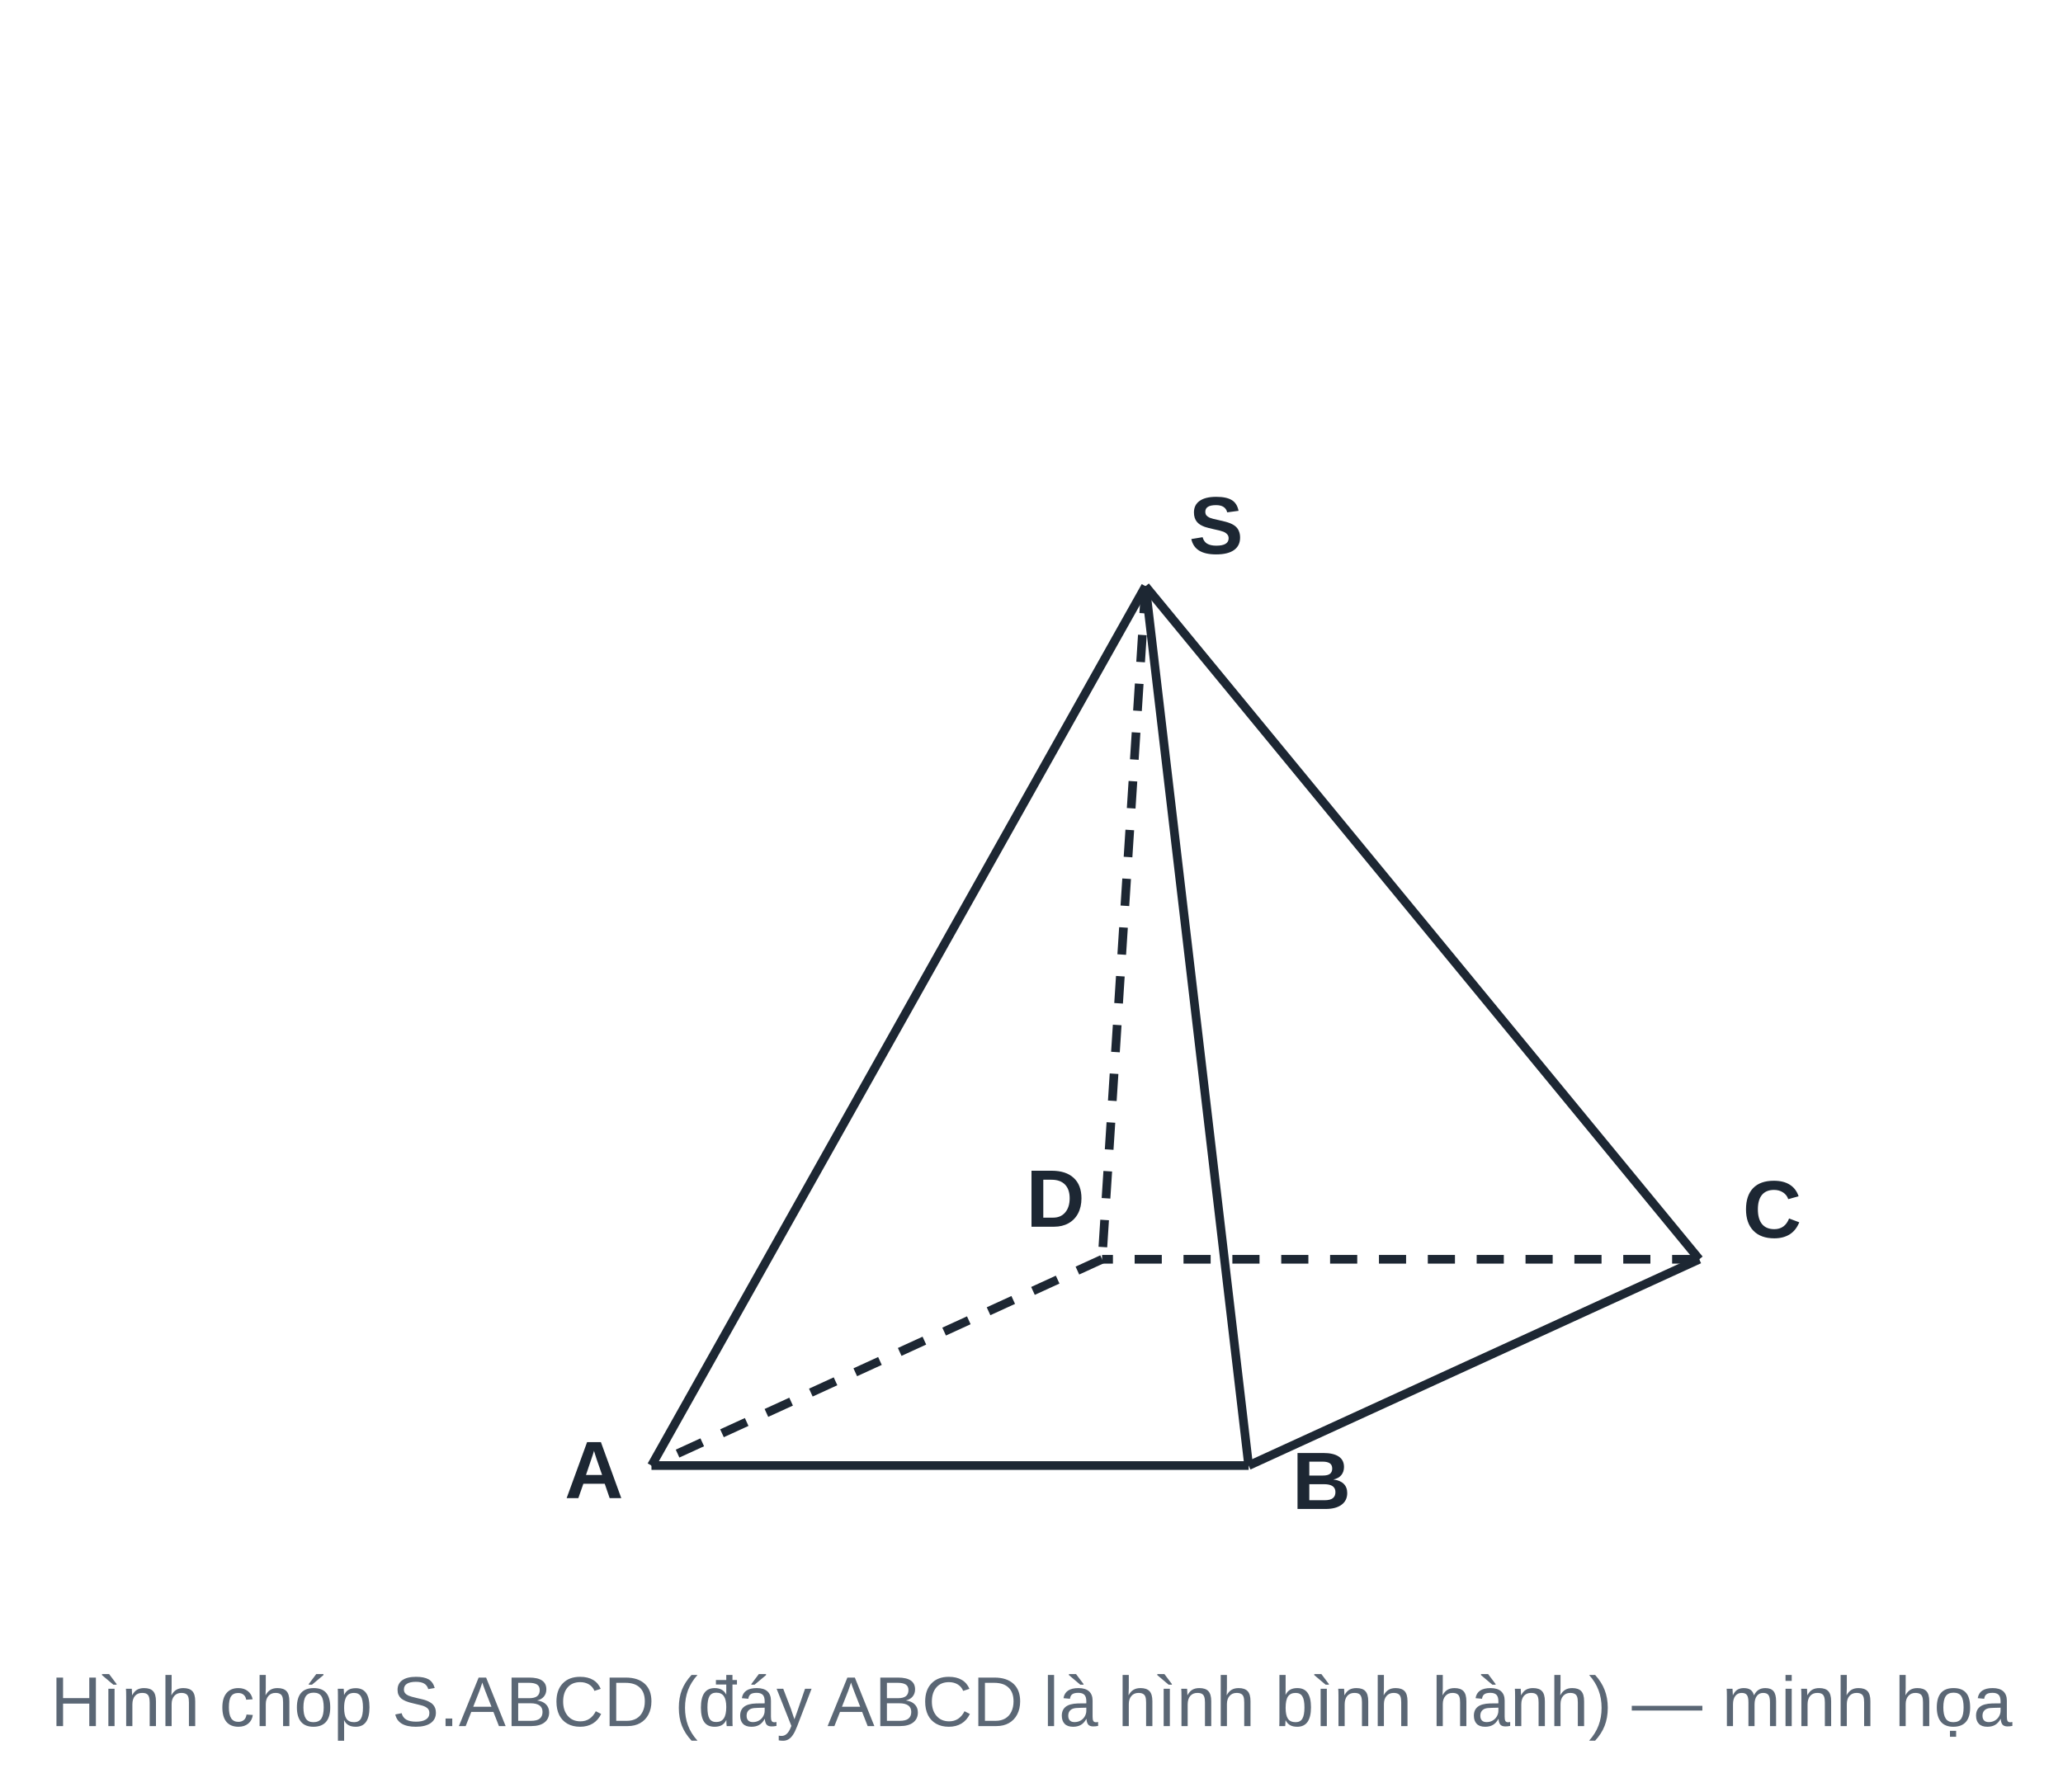
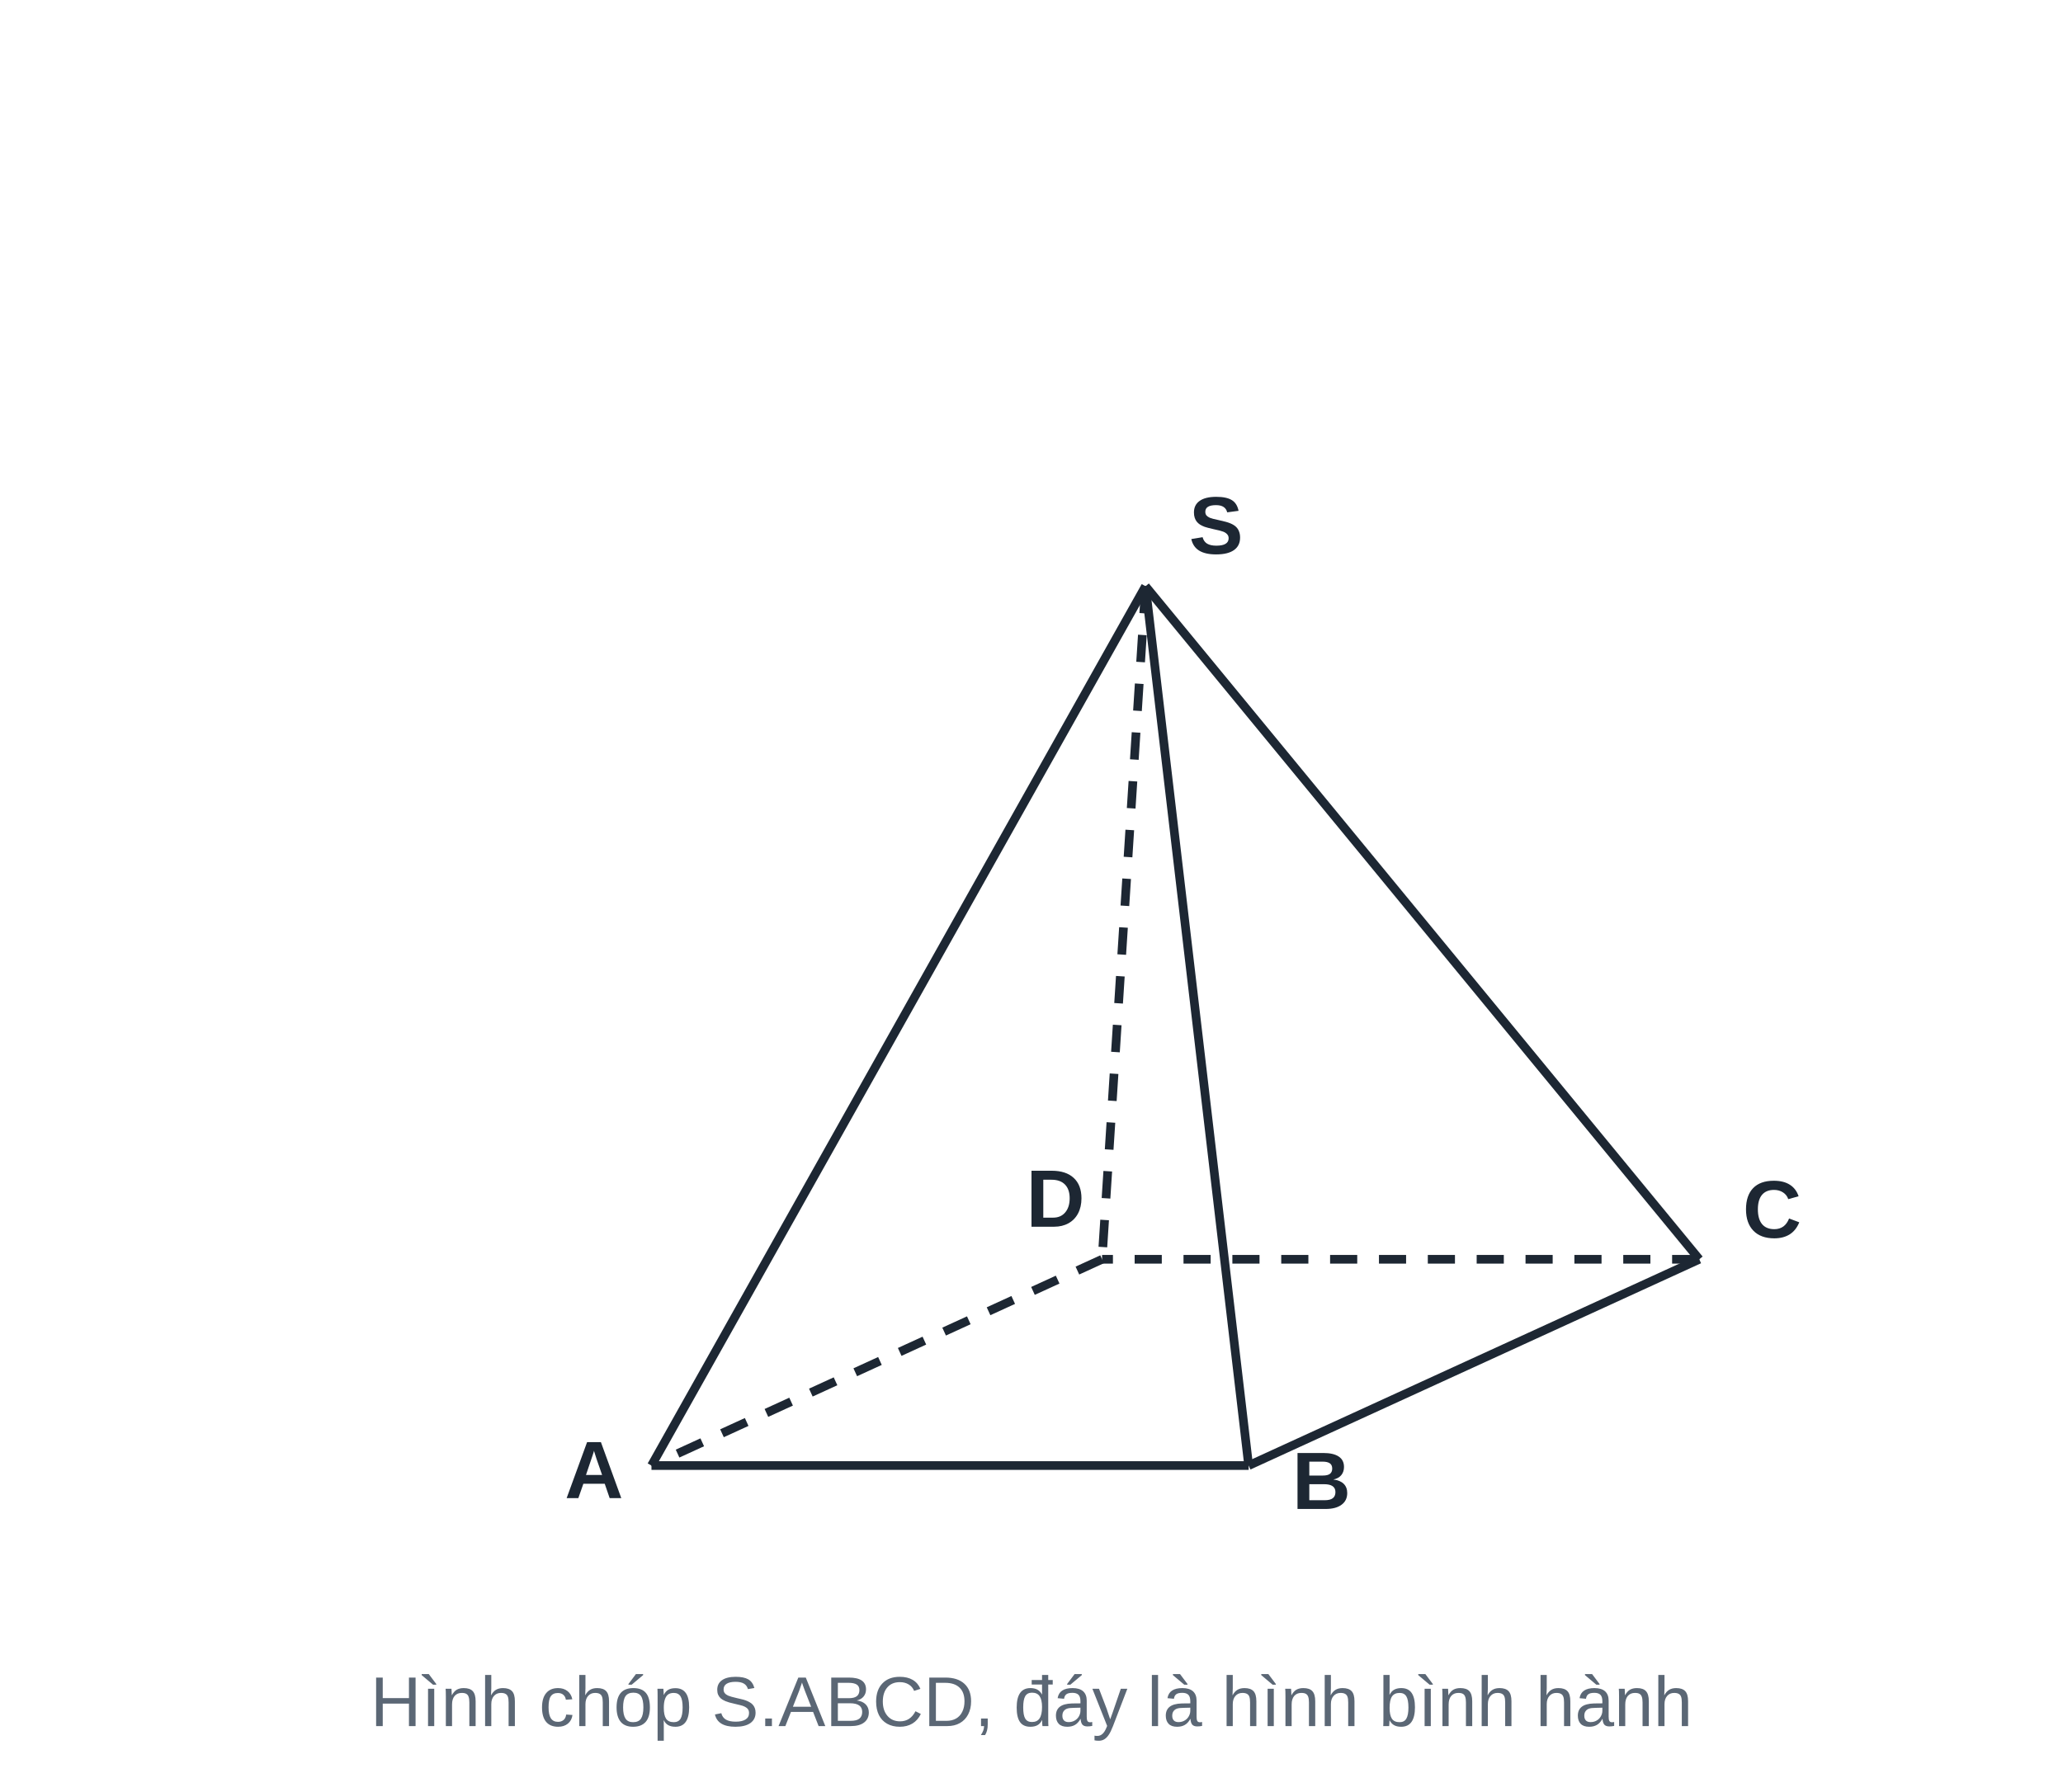
<svg xmlns="http://www.w3.org/2000/svg" viewBox="0 0 380 330" font-family="Segoe UI, Arial, sans-serif">
  <line x1="120.0" y1="270.0" x2="230.0" y2="270.0" stroke="#1d2733" stroke-width="1.6" />
  <line x1="230.0" y1="270.0" x2="313.0" y2="232.0" stroke="#1d2733" stroke-width="1.6" />
  <line x1="313.0" y1="232.0" x2="203.0" y2="232.0" stroke="#1d2733" stroke-width="1.6" stroke-dasharray="5 4" />
  <line x1="203.0" y1="232.0" x2="120.0" y2="270.0" stroke="#1d2733" stroke-width="1.6" stroke-dasharray="5 4" />
  <line x1="211.0" y1="108.0" x2="120.0" y2="270.0" stroke="#1d2733" stroke-width="1.6" />
  <line x1="211.0" y1="108.0" x2="230.0" y2="270.0" stroke="#1d2733" stroke-width="1.6" />
  <line x1="211.0" y1="108.0" x2="313.0" y2="232.0" stroke="#1d2733" stroke-width="1.6" />
  <line x1="211.0" y1="108.0" x2="203.0" y2="232.0" stroke="#1d2733" stroke-width="1.6" stroke-dasharray="5 4" />
  <text x="104.0" y="276.0" font-size="15" font-weight="bold" fill="#1d2733">A</text>
  <text x="238.0" y="278.0" font-size="15" font-weight="bold" fill="#1d2733">B</text>
  <text x="321.0" y="228.0" font-size="15" font-weight="bold" fill="#1d2733">C</text>
  <text x="189.0" y="226.0" font-size="15" font-weight="bold" fill="#1d2733">D</text>
  <text x="219.0" y="102.0" font-size="15" font-weight="bold" fill="#1d2733">S</text>
-   <text x="190.0" y="318" font-size="13" text-anchor="middle" fill="#5b6775">Hình chóp S.ABCD (đáy ABCD là hình bình hành) — minh họa</text>
+   <text x="190.0" y="318" font-size="13" text-anchor="middle" fill="#5b6775">Hình chóp S.ABCD, đáy là hình bình hành</text>
</svg>
